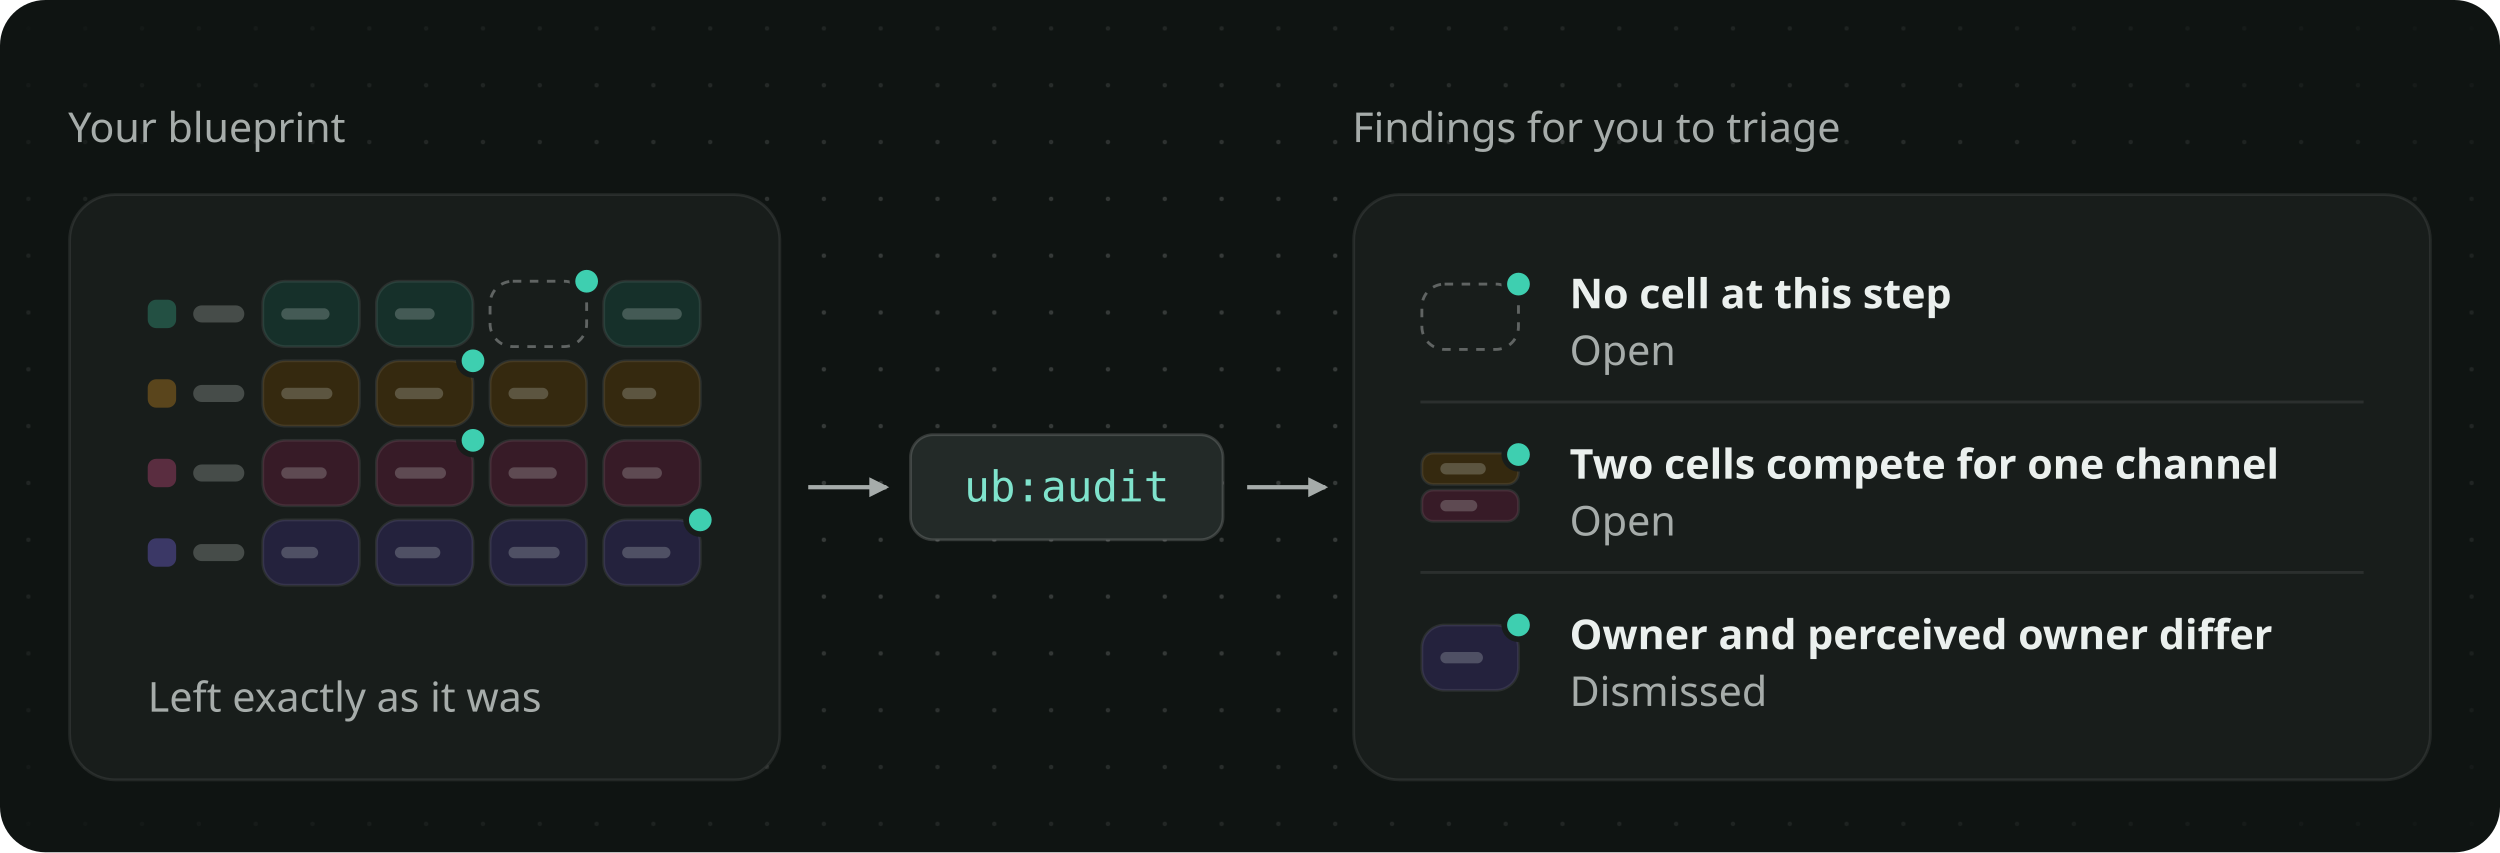
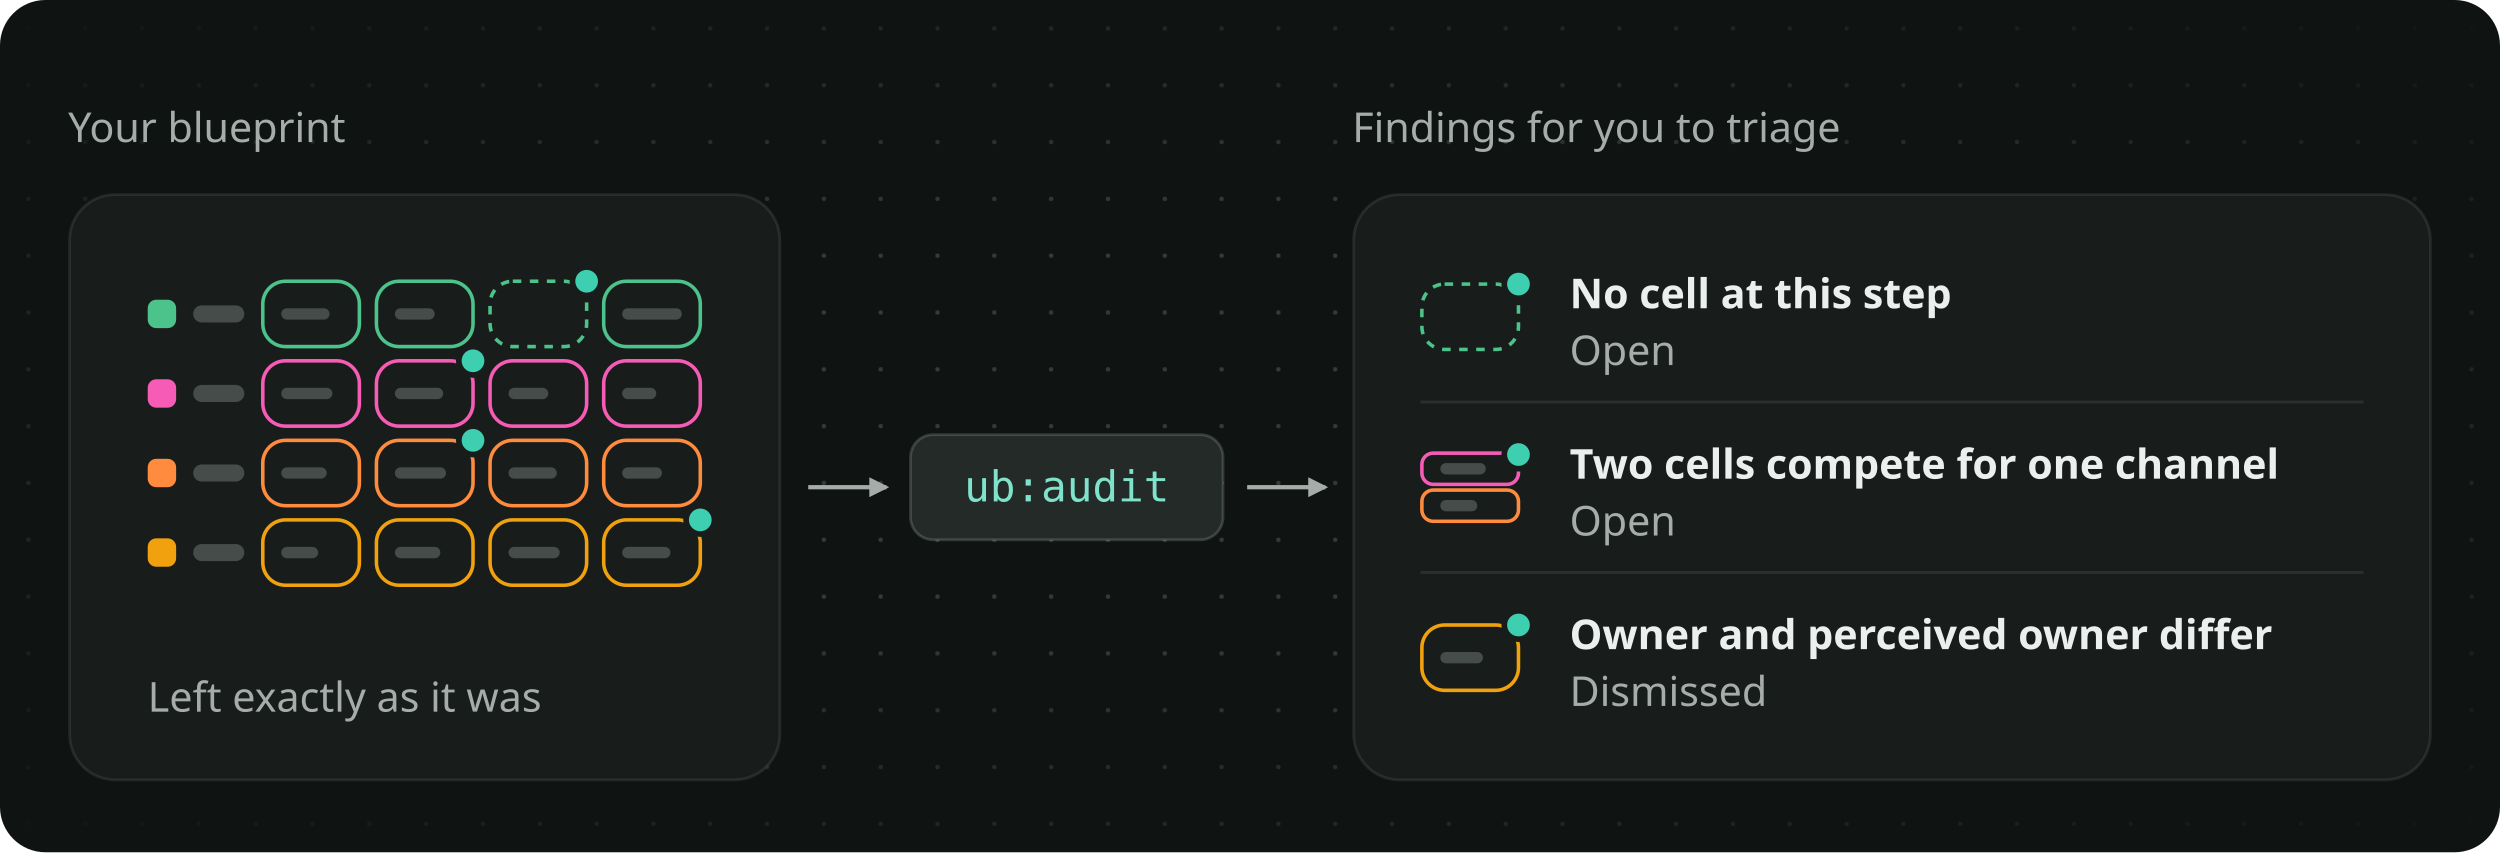
<svg xmlns="http://www.w3.org/2000/svg" viewBox="0 0 880 300" font-family="'Ubuntu Sans', system-ui, sans-serif">
  <style>
    .plate { fill: #0f1412; }
    .dot { fill: #ebf0ee; fill-opacity: 0.17; }
    .card { fill: #181d1b; stroke: #ebf0ee; stroke-opacity: 0.09; }
    .card-dash { fill: #181d1b; stroke: #ebf0ee; stroke-opacity: 0.34; stroke-dasharray: 4 4; }
    .card-focus { fill: #181d1b; stroke: #3ecfb0; stroke-width: 1.5; }
    .title { font-size: 15px; font-weight: 600; fill: #ebf0ee; }
    .label { font-size: 14.5px; fill: #a6acaa; }
    .label-teal { font-size: 14.5px; font-weight: 600; fill: #3ecfb0; }
    .strong { font-size: 14.5px; font-weight: 600; fill: #ebf0ee; }
    .flow { stroke: #a6acaa; stroke-width: 1.5; fill: none; }
    .flow-head { fill: #a6acaa; }
    .trace { stroke: #3ecfb0; stroke-width: 1.5; fill: none; }
    .trace-dash { stroke: #3ecfb0; stroke-width: 1.5; fill: none; stroke-dasharray: 4 4; }
    .trace-head { fill: #3ecfb0; }
    .skel { fill: #ebf0ee; fill-opacity: 0.22; }
    .skel-teal { fill: #3ecfb0; }
-     .cell { stroke: #ebf0ee; stroke-opacity: 0.09; }
-     .cell-dash { fill: none; stroke: #ebf0ee; stroke-opacity: 0.34; stroke-dasharray: 3 3; }
-     .cell-focus { stroke: #3ecfb0; stroke-opacity: 1; stroke-width: 1.5; }
-     .cell-focus-dash { stroke: #3ecfb0; stroke-opacity: 1; stroke-width: 1.5; stroke-dasharray: 3 3; }
+     .cell, .cell-dash { fill: none; stroke-width: 1.25; }
+     .cell-dash { stroke-dasharray: 3 3; }
    .cell-stale { fill: #33260f; stroke: #fbbf6a; stroke-width: 1.25; }
    .skel-stale { fill: #fbbf6a; fill-opacity: 0.55; }
    .flag { fill: #3ecfb0; stroke: #181d1b; stroke-width: 2; }
    .faded { opacity: 0.4; }
    .rule { stroke: #ebf0ee; stroke-opacity: 0.09; }
    .tile { fill: #0f1412; stroke: #ebf0ee; stroke-opacity: 0.09; }
    .glyph { fill: none; stroke: #a6acaa; stroke-width: 1.5; stroke-linecap: round; stroke-linejoin: round; }
    .raised { fill: #181d1b; stroke: #ebf0ee; stroke-opacity: 0.17; }
    .term { fill: #232a28; stroke: #ebf0ee; stroke-opacity: 0.17; }
    .term-key { font-family: 'Ubuntu Sans Mono', ui-monospace, SFMono-Regular, Menlo, monospace; font-size: 15px; font-weight: 500; fill: #7fe3cc; }
-     .lane-c { fill: #16302a; } .sq-c { fill: #235043; }
-     .lane-f { fill: #35290f; } .sq-f { fill: #5a451c; }
-     .lane-b { fill: #371b27; } .sq-b { fill: #5a2d40; }
-     .lane-s { fill: #24223d; } .sq-s { fill: #3b3866; }
+     .lane-c { stroke: #4cc38a; } .sq-c { fill: #4cc38a; }
+     .lane-f { stroke: #f65cb6; } .sq-f { fill: #f65cb6; }
+     .lane-b { stroke: #ff8b3e; } .sq-b { fill: #ff8b3e; }
+     .lane-s { stroke: #f1a10d; } .sq-s { fill: #f1a10d; }
+     .cell-focus, .cell-focus-dash { fill: none; stroke: #3ecfb0; stroke-width: 2; }
+     .cell-focus-dash { stroke-dasharray: 3 3; }
+     .halo { fill: none; stroke: #3ecfb0; stroke-opacity: 0.28; stroke-width: 3; }
  </style>
  <defs>
    <pattern id="grid" width="20" height="20" patternUnits="userSpaceOnUse">
      <circle class="dot" cx="10" cy="10" r="0.8" />
    </pattern>
    <radialGradient id="fade" cx="50%" cy="50%" r="70%">
      <stop offset="0.35" stop-color="#fff" />
      <stop offset="1" stop-color="#000" />
    </radialGradient>
    <mask id="fadeMask">
      <rect width="880" height="300" fill="url(#fade)" />
    </mask>
    <marker id="headMuted" markerWidth="8" markerHeight="8" refX="6" refY="4" orient="auto" markerUnits="userSpaceOnUse">
      <path class="flow-head" d="M0,0.5 L7,4 L0,7.5 Z" />
    </marker>
    <marker id="headTeal" markerWidth="8" markerHeight="8" refX="6" refY="4" orient="auto-start-reverse" markerUnits="userSpaceOnUse">
      <path class="trace-head" d="M0,0.5 L7,4 L0,7.5 Z" />
    </marker>
  </defs>
  <rect class="plate" width="880" height="300" rx="16" />
  <rect width="880" height="300" rx="16" fill="url(#grid)" mask="url(#fadeMask)" />
  <text class="label" x="24" y="50">Your blueprint</text>
  <rect class="card" x="24.5" y="68.5" width="250" height="206" rx="16" />
  <rect class="sq-c" x="52" y="105.5" width="10" height="10" rx="3" />
  <rect class="skel" x="68" y="107.5" width="18" height="6" rx="3" />
  <rect class="lane-c cell" x="92.5" y="99" width="34" height="23" rx="8" />
  <rect class="skel" x="99" y="108.5" width="17" height="4" rx="2" />
  <rect class="lane-c cell" x="132.5" y="99" width="34" height="23" rx="8" />
  <rect class="skel" x="139" y="108.5" width="14" height="4" rx="2" />
-   <rect class="cell-dash" x="172.5" y="99" width="34" height="23" rx="8" />
+   <rect class="lane-c cell-dash" x="172.5" y="99" width="34" height="23" rx="8" />
  <rect class="lane-c cell" x="212.5" y="99" width="34" height="23" rx="8" />
  <rect class="skel" x="219" y="108.5" width="21" height="4" rx="2" />
  <rect class="sq-f" x="52" y="133.5" width="10" height="10" rx="3" />
  <rect class="skel" x="68" y="135.5" width="18" height="6" rx="3" />
  <rect class="lane-f cell" x="92.5" y="127" width="34" height="23" rx="8" />
  <rect class="skel" x="99" y="136.5" width="18" height="4" rx="2" />
  <rect class="lane-f cell" x="132.5" y="127" width="34" height="23" rx="8" />
  <rect class="skel" x="139" y="136.5" width="17" height="4" rx="2" />
  <rect class="lane-f cell" x="172.5" y="127" width="34" height="23" rx="8" />
  <rect class="skel" x="179" y="136.5" width="14" height="4" rx="2" />
  <rect class="lane-f cell" x="212.5" y="127" width="34" height="23" rx="8" />
  <rect class="skel" x="219" y="136.5" width="12" height="4" rx="2" />
  <rect class="sq-b" x="52" y="161.5" width="10" height="10" rx="3" />
  <rect class="skel" x="68" y="163.5" width="18" height="6" rx="3" />
  <rect class="lane-b cell" x="92.5" y="155" width="34" height="23" rx="8" />
  <rect class="skel" x="99" y="164.5" width="16" height="4" rx="2" />
  <rect class="lane-b cell" x="132.5" y="155" width="34" height="23" rx="8" />
  <rect class="skel" x="139" y="164.5" width="18" height="4" rx="2" />
  <rect class="lane-b cell" x="172.5" y="155" width="34" height="23" rx="8" />
  <rect class="skel" x="179" y="164.5" width="17" height="4" rx="2" />
  <rect class="lane-b cell" x="212.5" y="155" width="34" height="23" rx="8" />
  <rect class="skel" x="219" y="164.5" width="14" height="4" rx="2" />
  <rect class="sq-s" x="52" y="189.5" width="10" height="10" rx="3" />
  <rect class="skel" x="68" y="191.5" width="18" height="6" rx="3" />
  <rect class="lane-s cell" x="92.5" y="183" width="34" height="23" rx="8" />
  <rect class="skel" x="99" y="192.5" width="13" height="4" rx="2" />
  <rect class="lane-s cell" x="132.5" y="183" width="34" height="23" rx="8" />
  <rect class="skel" x="139" y="192.5" width="16" height="4" rx="2" />
  <rect class="lane-s cell" x="172.5" y="183" width="34" height="23" rx="8" />
  <rect class="skel" x="179" y="192.5" width="18" height="4" rx="2" />
  <rect class="lane-s cell" x="212.5" y="183" width="34" height="23" rx="8" />
  <rect class="skel" x="219" y="192.5" width="17" height="4" rx="2" />
  <circle class="flag" cx="206.5" cy="99" r="5" />
  <circle class="flag" cx="166.5" cy="127" r="5" />
  <circle class="flag" cx="166.5" cy="155" r="5" />
  <circle class="flag" cx="246.5" cy="183" r="5" />
  <text class="label" x="52" y="250.5">Left exactly as it was</text>
  <path class="flow" d="M284.5,171.5 H312" marker-end="url(#headMuted)" />
  <rect class="term" x="320.5" y="153" width="110" height="37" rx="8" />
  <text class="term-key" x="375.5" y="176.5" text-anchor="middle">ub:audit</text>
  <path class="flow" d="M439,171.5 H466.5" marker-end="url(#headMuted)" />
  <text class="label" x="476" y="50">Findings for you to triage</text>
  <rect class="card" x="476.5" y="68.5" width="379" height="206" rx="16" />
-   <rect class="cell-dash" x="500.5" y="100" width="34" height="23" rx="8" />
+   <rect class="lane-c cell-dash" x="500.5" y="100" width="34" height="23" rx="8" />
  <circle class="flag" cx="534.5" cy="100" r="5" />
  <text class="strong" x="552.5" y="108.5">No cell at this step</text>
  <text class="label" x="552.5" y="128.5">Open</text>
  <path class="rule" d="M500,141.5 H832" />
  <rect class="lane-f cell" x="500.5" y="159.5" width="34" height="11" rx="4" />
  <rect class="skel" x="507" y="163" width="16" height="4" rx="2" />
  <rect class="lane-b cell" x="500.5" y="172.5" width="34" height="11" rx="4" />
  <rect class="skel" x="507" y="176" width="13" height="4" rx="2" />
  <circle class="flag" cx="534.5" cy="160" r="5" />
  <text class="strong" x="552.5" y="168.5">Two cells compete for one channel</text>
  <text class="label" x="552.5" y="188.5">Open</text>
  <path class="rule" d="M500,201.5 H832" />
  <rect class="lane-s cell" x="500.5" y="220" width="34" height="23" rx="8" />
  <rect class="skel" x="507" y="229.5" width="15" height="4" rx="2" />
  <circle class="flag" cx="534.5" cy="220" r="5" />
  <text class="strong" x="552.5" y="228.5">Owner and perceived owner differ</text>
  <text class="label" x="552.5" y="248.5">Dismissed</text>
</svg>
